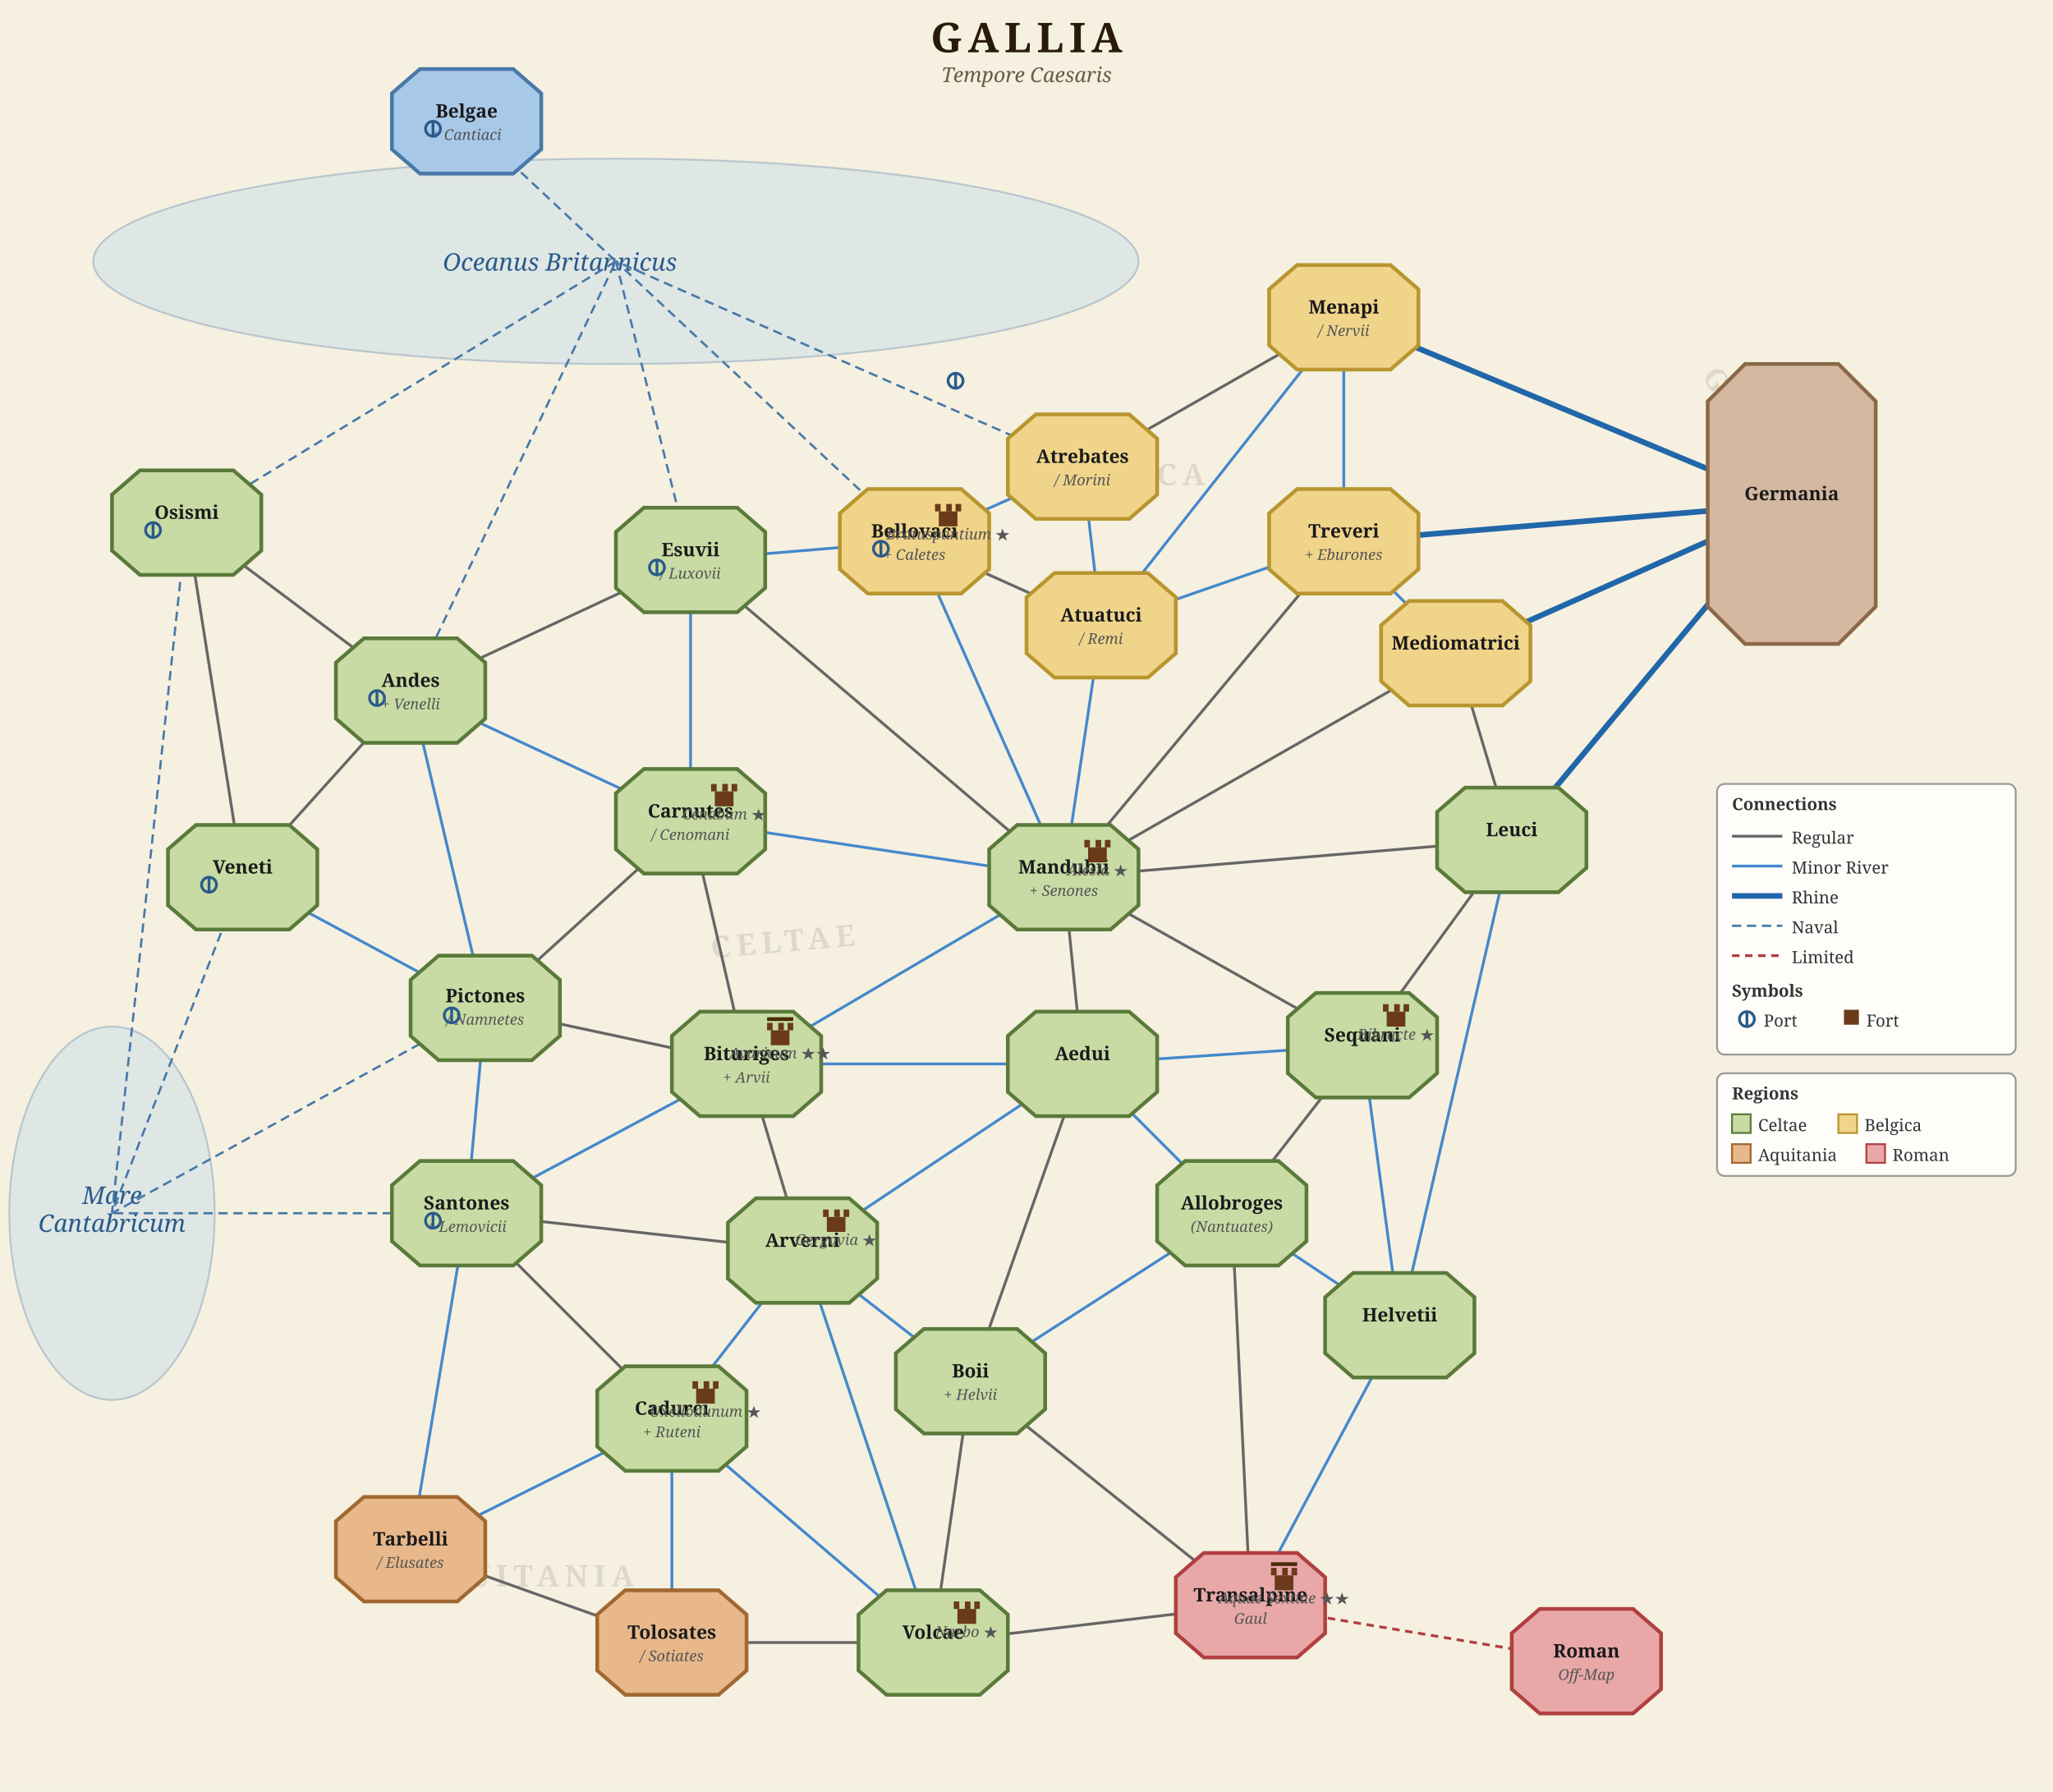
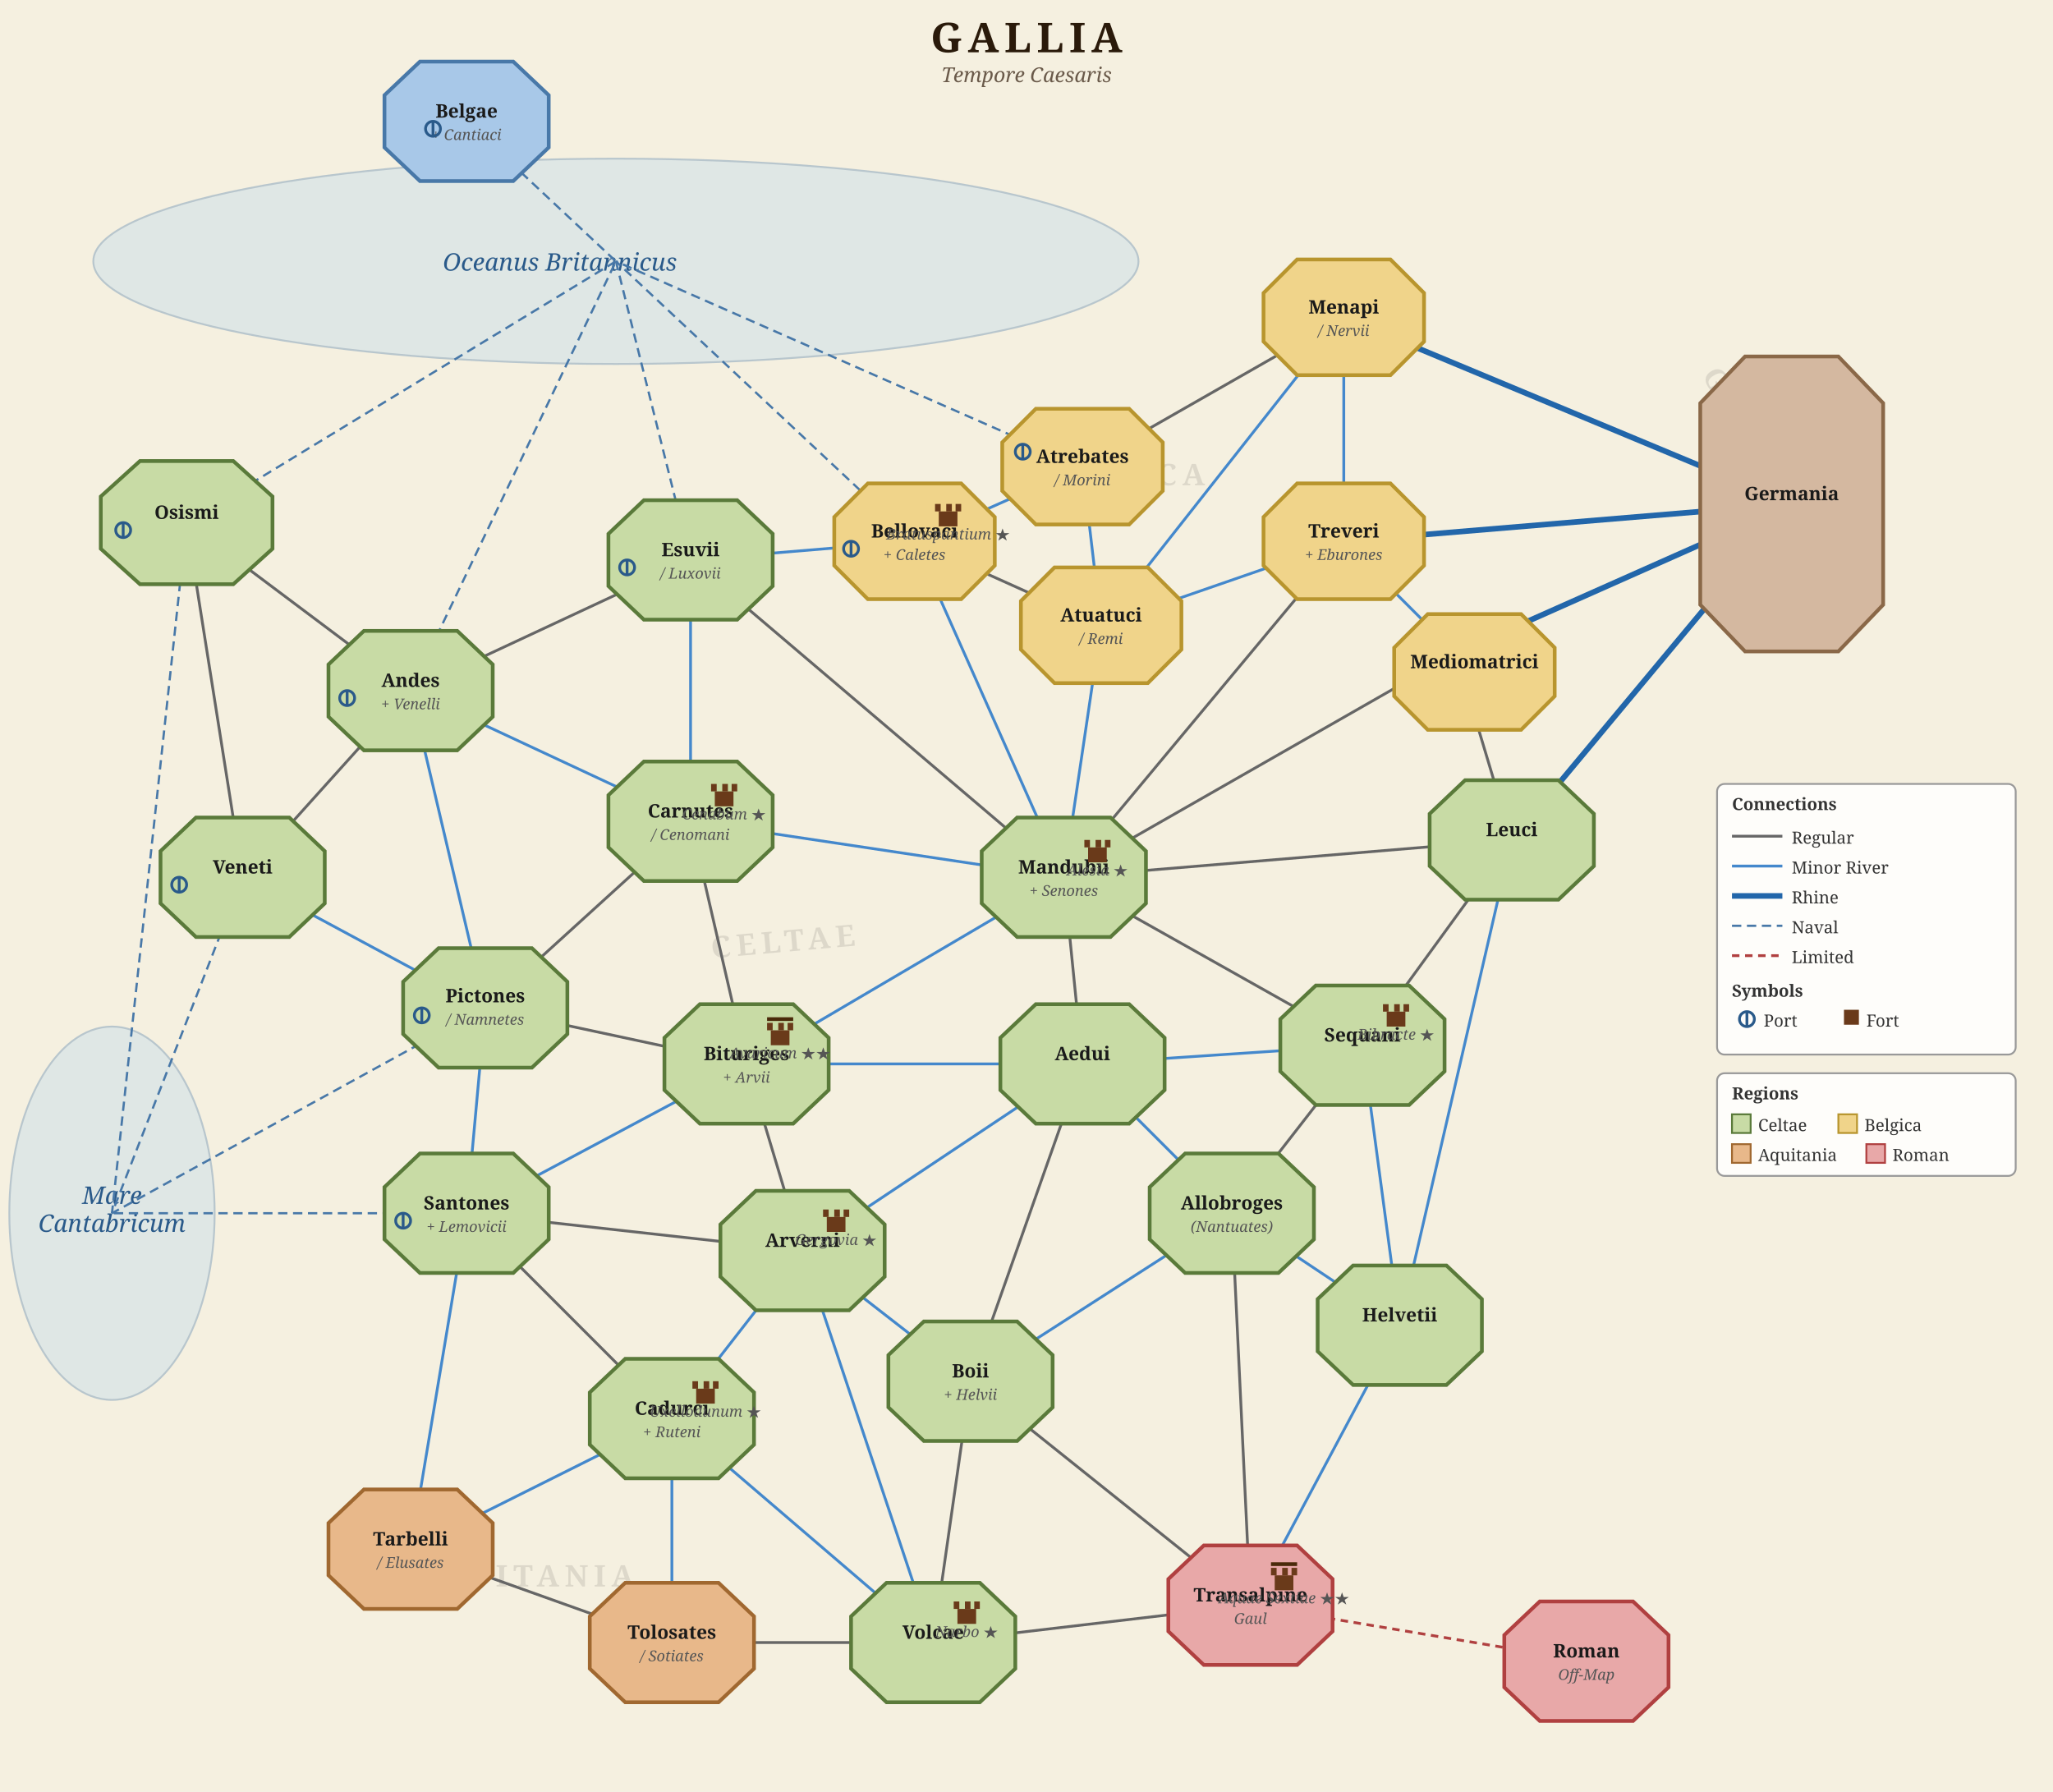
<svg xmlns="http://www.w3.org/2000/svg" viewBox="0 0 1100 960" width="1100" height="960">
  <defs>
    <style>
      .region-celtae { fill: #c8dba5; stroke: #5a7a3a; }
      .region-belgica { fill: #f0d48a; stroke: #b8952e; }
      .region-aquitania { fill: #e8b88a; stroke: #a06830; }
      .region-britannia { fill: #a8c8e8; stroke: #4878a8; }
      .region-germania { fill: #d4b8a0; stroke: #8a6848; }
      .region-roman { fill: #e8a8a8; stroke: #b04040; }
      .region-sea { fill: #b8d8ef; stroke: #4878a8; stroke-width: 1; }

      .area-shape { stroke-width: 2; cursor: pointer; }
      .area-shape:hover { filter: brightness(1.08); }

      .label { font-family: 'Georgia', serif; font-size: 10px; fill: #1a1a1a; text-anchor: middle; pointer-events: none; font-weight: bold; }
      .label-small { font-family: 'Georgia', serif; font-size: 8px; fill: #555; text-anchor: middle; pointer-events: none; font-style: italic; }
      .label-sea { font-family: 'Georgia', serif; font-size: 13px; fill: #2a5a8a; text-anchor: middle; font-style: italic; pointer-events: none; }
      .label-region { font-family: 'Georgia', serif; font-size: 16px; fill: rgba(0,0,0,0.10); text-anchor: middle; font-weight: bold; font-variant: small-caps; letter-spacing: 3px; pointer-events: none; }

      .conn-regular { stroke: #666; stroke-width: 1.5; fill: none; }
      .conn-minor_river { stroke: #4488cc; stroke-width: 1.5; fill: none; }
      .conn-major_river { stroke: #2266aa; stroke-width: 3; fill: none; }
      .conn-naval { stroke: #4878a8; stroke-width: 1.2; fill: none; stroke-dasharray: 5,3; }
      .conn-limited { stroke: #b04040; stroke-width: 1.5; fill: none; stroke-dasharray: 4,3; }

      .fort-icon { fill: #6a3a1a; }
      .legend-text { font-family: 'Georgia', serif; font-size: 9px; fill: #333; }
    </style>
  </defs>
  <rect width="1100" height="960" fill="#f5f0e0" />
  <text x="550" y="28" text-anchor="middle" font-family="Georgia, serif" font-size="22" font-weight="bold" fill="#2a1a0a" letter-spacing="3">GALLIA</text>
  <text x="550" y="44" text-anchor="middle" font-family="Georgia, serif" font-size="11" fill="#6a5a4a" font-style="italic">Tempore Caesaris</text>
  <ellipse cx="60" cy="650" rx="55" ry="100" class="region-sea" opacity="0.35" />
  <ellipse cx="330" cy="140" rx="280" ry="55" class="region-sea" opacity="0.35" />
  <text x="60" y="645" class="label-sea" font-size="10">Mare</text>
  <text x="60" y="660" class="label-sea" font-size="10">Cantabricum</text>
  <text x="300" y="145" class="label-sea">Oceanus Britannicus</text>
  <text x="420" y="510" class="label-region" transform="rotate(-5, 420, 510)">CELTAE</text>
  <text x="600" y="260" class="label-region">BELGICA</text>
  <text x="280" y="850" class="label-region">AQUITANIA</text>
  <text x="940" y="250" class="label-region" transform="rotate(60, 940, 250)">GERMANIA</text>
  <line x1="100" y1="280" x2="130" y2="470" class="conn-regular" />
  <line x1="100" y1="280" x2="220" y2="370" class="conn-regular" />
  <line x1="130" y1="470" x2="220" y2="370" class="conn-regular" />
  <line x1="220" y1="370" x2="370" y2="300" class="conn-regular" />
  <line x1="260" y1="540" x2="370" y2="440" class="conn-regular" />
  <line x1="260" y1="540" x2="400" y2="570" class="conn-regular" />
  <line x1="370" y1="440" x2="400" y2="570" class="conn-regular" />
  <line x1="370" y1="300" x2="570" y2="470" class="conn-regular" />
  <line x1="490" y1="290" x2="590" y2="335" class="conn-regular" />
  <line x1="400" y1="570" x2="430" y2="670" class="conn-regular" />
  <line x1="250" y1="650" x2="430" y2="670" class="conn-regular" />
  <line x1="250" y1="650" x2="360" y2="760" class="conn-regular" />
  <line x1="580" y1="570" x2="570" y2="470" class="conn-regular" />
  <line x1="580" y1="570" x2="520" y2="740" class="conn-regular" />
  <line x1="520" y1="740" x2="500" y2="880" class="conn-regular" />
  <line x1="520" y1="740" x2="670" y2="860" class="conn-regular" />
  <line x1="500" y1="880" x2="360" y2="880" class="conn-regular" />
  <line x1="500" y1="880" x2="670" y2="860" class="conn-regular" />
  <line x1="220" y1="830" x2="360" y2="880" class="conn-regular" />
  <line x1="660" y1="650" x2="730" y2="560" class="conn-regular" />
  <line x1="660" y1="650" x2="670" y2="860" class="conn-regular" />
  <line x1="730" y1="560" x2="570" y2="470" class="conn-regular" />
  <line x1="730" y1="560" x2="810" y2="450" class="conn-regular" />
  <line x1="810" y1="450" x2="570" y2="470" class="conn-regular" />
  <line x1="810" y1="450" x2="780" y2="350" class="conn-regular" />
  <line x1="720" y1="290" x2="570" y2="470" class="conn-regular" />
  <line x1="570" y1="470" x2="780" y2="350" class="conn-regular" />
  <line x1="580" y1="250" x2="720" y2="170" class="conn-regular" />
  <line x1="130" y1="470" x2="260" y2="540" class="conn-minor_river" />
  <line x1="220" y1="370" x2="260" y2="540" class="conn-minor_river" />
  <line x1="220" y1="370" x2="370" y2="440" class="conn-minor_river" />
  <line x1="260" y1="540" x2="250" y2="650" class="conn-minor_river" />
  <line x1="370" y1="440" x2="370" y2="300" class="conn-minor_river" />
  <line x1="370" y1="440" x2="570" y2="470" class="conn-minor_river" />
  <line x1="370" y1="300" x2="490" y2="290" class="conn-minor_river" />
  <line x1="490" y1="290" x2="570" y2="470" class="conn-minor_river" />
  <line x1="490" y1="290" x2="580" y2="250" class="conn-minor_river" />
  <line x1="590" y1="335" x2="570" y2="470" class="conn-minor_river" />
  <line x1="590" y1="335" x2="580" y2="250" class="conn-minor_river" />
  <line x1="590" y1="335" x2="720" y2="290" class="conn-minor_river" />
  <line x1="590" y1="335" x2="720" y2="170" class="conn-minor_river" />
  <line x1="720" y1="170" x2="720" y2="290" class="conn-minor_river" />
  <line x1="720" y1="290" x2="780" y2="350" class="conn-minor_river" />
  <line x1="400" y1="570" x2="250" y2="650" class="conn-minor_river" />
  <line x1="400" y1="570" x2="580" y2="570" class="conn-minor_river" />
  <line x1="400" y1="570" x2="570" y2="470" class="conn-minor_river" />
  <line x1="430" y1="670" x2="360" y2="760" class="conn-minor_river" />
  <line x1="430" y1="670" x2="500" y2="880" class="conn-minor_river" />
  <line x1="430" y1="670" x2="520" y2="740" class="conn-minor_river" />
  <line x1="430" y1="670" x2="580" y2="570" class="conn-minor_river" />
  <line x1="580" y1="570" x2="660" y2="650" class="conn-minor_river" />
  <line x1="580" y1="570" x2="730" y2="560" class="conn-minor_river" />
  <line x1="520" y1="740" x2="660" y2="650" class="conn-minor_river" />
  <line x1="660" y1="650" x2="750" y2="710" class="conn-minor_river" />
  <line x1="750" y1="710" x2="730" y2="560" class="conn-minor_river" />
  <line x1="750" y1="710" x2="810" y2="450" class="conn-minor_river" />
  <line x1="750" y1="710" x2="670" y2="860" class="conn-minor_river" />
  <line x1="360" y1="760" x2="220" y2="830" class="conn-minor_river" />
  <line x1="360" y1="760" x2="360" y2="880" class="conn-minor_river" />
  <line x1="360" y1="760" x2="500" y2="880" class="conn-minor_river" />
  <line x1="250" y1="650" x2="220" y2="830" class="conn-minor_river" />
  <line x1="580" y1="570" x2="400" y2="570" class="conn-minor_river" opacity="0" />
  <line x1="810" y1="450" x2="960" y2="270" class="conn-major_river" />
  <line x1="780" y1="350" x2="960" y2="270" class="conn-major_river" />
  <line x1="720" y1="290" x2="960" y2="270" class="conn-major_river" />
  <line x1="720" y1="170" x2="960" y2="270" class="conn-major_river" />
  <line x1="100" y1="280" x2="60" y2="650" class="conn-naval" />
  <line x1="130" y1="470" x2="60" y2="650" class="conn-naval" />
  <line x1="260" y1="540" x2="60" y2="650" class="conn-naval" />
  <line x1="250" y1="650" x2="60" y2="650" class="conn-naval" />
  <line x1="100" y1="280" x2="330" y2="140" class="conn-naval" />
  <line x1="220" y1="370" x2="330" y2="140" class="conn-naval" />
  <line x1="370" y1="300" x2="330" y2="140" class="conn-naval" />
  <line x1="490" y1="290" x2="330" y2="140" class="conn-naval" />
  <line x1="580" y1="250" x2="330" y2="140" class="conn-naval" />
  <line x1="250" y1="65" x2="330" y2="140" class="conn-naval" />
  <line x1="670" y1="860" x2="850" y2="890" class="conn-limited" />
-   <polygon points="60,265 75,252 125,252 140,265 140,295 125,308 75,308 60,295" class="area-shape region-celtae" />
-   <polygon points="90,455 105,442 155,442 170,455 170,485 155,498 105,498 90,485" class="area-shape region-celtae" />
-   <polygon points="180,355 195,342 245,342 260,355 260,385 245,398 195,398 180,385" class="area-shape region-celtae" />
-   <polygon points="220,525 235,512 285,512 300,525 300,555 285,568 235,568 220,555" class="area-shape region-celtae" />
-   <polygon points="330,285 345,272 395,272 410,285 410,315 395,328 345,328 330,315" class="area-shape region-celtae" />
-   <polygon points="330,425 345,412 395,412 410,425 410,455 395,468 345,468 330,455" class="area-shape region-celtae" />
-   <polygon points="360,555 375,542 425,542 440,555 440,585 425,598 375,598 360,585" class="area-shape region-celtae" />
-   <polygon points="530,455 545,442 595,442 610,455 610,485 595,498 545,498 530,485" class="area-shape region-celtae" />
-   <polygon points="540,555 555,542 605,542 620,555 620,585 605,598 555,598 540,585" class="area-shape region-celtae" />
-   <polygon points="390,655 405,642 455,642 470,655 470,685 455,698 405,698 390,685" class="area-shape region-celtae" />
-   <polygon points="480,725 495,712 545,712 560,725 560,755 545,768 495,768 480,755" class="area-shape region-celtae" />
-   <polygon points="460,865 475,852 525,852 540,865 540,895 525,908 475,908 460,895" class="area-shape region-celtae" />
-   <polygon points="320,745 335,732 385,732 400,745 400,775 385,788 335,788 320,775" class="area-shape region-celtae" />
-   <polygon points="210,635 225,622 275,622 290,635 290,665 275,678 225,678 210,665" class="area-shape region-celtae" />
-   <polygon points="690,545 705,532 755,532 770,545 770,575 755,588 705,588 690,575" class="area-shape region-celtae" />
-   <polygon points="770,435 785,422 835,422 850,435 850,465 835,478 785,478 770,465" class="area-shape region-celtae" />
-   <polygon points="710,695 725,682 775,682 790,695 790,725 775,738 725,738 710,725" class="area-shape region-celtae" />
-   <polygon points="620,635 635,622 685,622 700,635 700,665 685,678 635,678 620,665" class="area-shape region-celtae" />
-   <polygon points="450,275 465,262 515,262 530,275 530,305 515,318 465,318 450,305" class="area-shape region-belgica" />
-   <polygon points="550,320 565,307 615,307 630,320 630,350 615,363 565,363 550,350" class="area-shape region-belgica" />
-   <polygon points="540,235 555,222 605,222 620,235 620,265 605,278 555,278 540,265" class="area-shape region-belgica" />
-   <polygon points="680,155 695,142 745,142 760,155 760,185 745,198 695,198 680,185" class="area-shape region-belgica" />
-   <polygon points="680,275 695,262 745,262 760,275 760,305 745,318 695,318 680,305" class="area-shape region-belgica" />
-   <polygon points="740,335 755,322 805,322 820,335 820,365 805,378 755,378 740,365" class="area-shape region-belgica" />
-   <polygon points="180,815 195,802 245,802 260,815 260,845 245,858 195,858 180,845" class="area-shape region-aquitania" />
-   <polygon points="320,865 335,852 385,852 400,865 400,895 385,908 335,908 320,895" class="area-shape region-aquitania" />
-   <polygon points="210,50 225,37 275,37 290,50 290,80 275,93 225,93 210,80" class="area-shape region-britannia" />
-   <polygon points="915,215 935,195 985,195 1005,215 1005,325 985,345 935,345 915,325" class="area-shape region-germania" />
-   <polygon points="630,845 645,832 695,832 710,845 710,875 695,888 645,888 630,875" class="area-shape region-roman" />
-   <polygon points="810,875 825,862 875,862 890,875 890,905 875,918 825,918 810,905" class="area-shape region-roman" />
+   <polygon points="54,266 75,247 125,247 146,266 146,294 125,313 75,313 54,294" class="area-shape region-celtae" />
+   <polygon points="86,456 105,438 155,438 174,456 174,484 155,502 105,502 86,484" class="area-shape region-celtae" />
+   <polygon points="176,356 195,338 245,338 264,356 264,384 245,402 195,402 176,384" class="area-shape region-celtae" />
+   <polygon points="216,526 235,508 285,508 304,526 304,554 285,572 235,572 216,554" class="area-shape region-celtae" />
+   <polygon points="326,286 345,268 395,268 414,286 414,314 395,332 345,332 326,314" class="area-shape region-celtae" />
+   <polygon points="326,426 345,408 395,408 414,426 414,454 395,472 345,472 326,454" class="area-shape region-celtae" />
+   <polygon points="356,556 375,538 425,538 444,556 444,584 425,602 375,602 356,584" class="area-shape region-celtae" />
+   <polygon points="526,456 545,438 595,438 614,456 614,484 595,502 545,502 526,484" class="area-shape region-celtae" />
+   <polygon points="536,556 555,538 605,538 624,556 624,584 605,602 555,602 536,584" class="area-shape region-celtae" />
+   <polygon points="386,656 405,638 455,638 474,656 474,684 455,702 405,702 386,684" class="area-shape region-celtae" />
+   <polygon points="476,726 495,708 545,708 564,726 564,754 545,772 495,772 476,754" class="area-shape region-celtae" />
+   <polygon points="456,866 475,848 525,848 544,866 544,894 525,912 475,912 456,894" class="area-shape region-celtae" />
+   <polygon points="316,746 335,728 385,728 404,746 404,774 385,792 335,792 316,774" class="area-shape region-celtae" />
+   <polygon points="206,636 225,618 275,618 294,636 294,664 275,682 225,682 206,664" class="area-shape region-celtae" />
+   <polygon points="686,546 705,528 755,528 774,546 774,574 755,592 705,592 686,574" class="area-shape region-celtae" />
+   <polygon points="766,436 785,418 835,418 854,436 854,464 835,482 785,482 766,464" class="area-shape region-celtae" />
+   <polygon points="706,696 725,678 775,678 794,696 794,724 775,742 725,742 706,724" class="area-shape region-celtae" />
+   <polygon points="616,636 635,618 685,618 704,636 704,664 685,682 635,682 616,664" class="area-shape region-celtae" />
+   <polygon points="447,277 465,259 515,259 533,277 533,303 515,321 465,321 447,303" class="area-shape region-belgica" />
+   <polygon points="547,322 565,304 615,304 633,322 633,348 615,366 565,366 547,348" class="area-shape region-belgica" />
+   <polygon points="537,237 555,219 605,219 623,237 623,263 605,281 555,281 537,263" class="area-shape region-belgica" />
+   <polygon points="677,157 695,139 745,139 763,157 763,183 745,201 695,201 677,183" class="area-shape region-belgica" />
+   <polygon points="677,277 695,259 745,259 763,277 763,303 745,321 695,321 677,303" class="area-shape region-belgica" />
+   <polygon points="747,347 765,329 815,329 833,347 833,373 815,391 765,391 747,373" class="area-shape region-belgica" />
+   <polygon points="176,816 195,798 245,798 264,816 264,844 245,862 195,862 176,844" class="area-shape region-aquitania" />
+   <polygon points="316,866 335,848 385,848 404,866 404,894 385,912 335,912 316,894" class="area-shape region-aquitania" />
+   <polygon points="206,51 225,33 275,33 294,51 294,79 275,97 225,97 206,79" class="area-shape region-britannia" />
+   <polygon points="911,216 935,191 985,191 1009,216 1009,324 985,349 935,349 911,324" class="area-shape region-germania" />
+   <polygon points="626,846 645,828 695,828 714,846 714,874 695,892 645,892 626,874" class="area-shape region-roman" />
+   <polygon points="806,876 825,858 875,858 894,876 894,904 875,922 825,922 806,904" class="area-shape region-roman" />
  <text x="100" y="278" class="label">Osismi</text>
  <text x="130" y="468" class="label">Veneti</text>
  <text x="220" y="368" class="label">Andes</text>
  <text x="220" y="380" class="label-small">+ Venelli</text>
  <text x="260" y="537" class="label">Pictones</text>
  <text x="260" y="549" class="label-small">/ Namnetes</text>
  <text x="370" y="298" class="label">Esuvii</text>
  <text x="370" y="310" class="label-small">/ Luxovii</text>
  <text x="370" y="438" class="label">Carnutes</text>
  <text x="370" y="450" class="label-small">/ Cenomani</text>
  <text x="400" y="568" class="label">Bituriges</text>
  <text x="400" y="580" class="label-small">+ Arvii</text>
  <text x="570" y="468" class="label">Mandubii</text>
  <text x="570" y="480" class="label-small">+ Senones</text>
  <text x="580" y="568" class="label">Aedui</text>
  <text x="430" y="668" class="label">Arverni</text>
  <text x="520" y="738" class="label">Boii</text>
  <text x="520" y="750" class="label-small">+ Helvii</text>
  <text x="500" y="878" class="label">Volcae</text>
  <text x="360" y="758" class="label">Cadurci</text>
  <text x="360" y="770" class="label-small">+ Ruteni</text>
  <text x="250" y="648" class="label">Santones</text>
  <text x="250" y="660" class="label-small">+ Lemovicii</text>
  <text x="730" y="558" class="label">Sequani</text>
  <text x="810" y="448" class="label">Leuci</text>
  <text x="750" y="708" class="label">Helvetii</text>
  <text x="660" y="660" class="label-small">(Nantuates)</text>
  <text x="660" y="648" class="label">Allobroges</text>
  <text x="490" y="288" class="label">Bellovaci</text>
  <text x="490" y="300" class="label-small">+ Caletes</text>
  <text x="590" y="333" class="label">Atuatuci</text>
  <text x="590" y="345" class="label-small">/ Remi</text>
  <text x="580" y="248" class="label">Atrebates</text>
  <text x="580" y="260" class="label-small">/ Morini</text>
  <text x="720" y="168" class="label">Menapi</text>
  <text x="720" y="180" class="label-small">/ Nervii</text>
  <text x="720" y="288" class="label">Treveri</text>
  <text x="720" y="300" class="label-small">+ Eburones</text>
-   <text x="780" y="348" class="label">Mediomatrici</text>
+   <text x="790" y="358" class="label">Mediomatrici</text>
  <text x="220" y="828" class="label">Tarbelli</text>
  <text x="220" y="840" class="label-small">/ Elusates</text>
  <text x="360" y="878" class="label">Tolosates</text>
  <text x="360" y="890" class="label-small">/ Sotiates</text>
  <text x="250" y="63" class="label">Belgae</text>
  <text x="250" y="75" class="label-small">+ Cantiaci</text>
  <text x="960" y="268" class="label">Germania</text>
  <text x="670" y="858" class="label">Transalpine</text>
  <text x="670" y="870" class="label-small">Gaul</text>
  <text x="850" y="888" class="label">Roman</text>
  <text x="850" y="900" class="label-small">Off-Map</text>
  <g transform="translate(448, 660)">
    <rect x="-5" y="-8" width="10" height="8" class="fort-icon" />
    <rect x="-7" y="-12" width="3" height="4" class="fort-icon" />
    <rect x="-1" y="-12" width="3" height="4" class="fort-icon" />
    <rect x="4" y="-12" width="3" height="4" class="fort-icon" />
    <text x="0" y="7" class="label-small" font-size="7">Gergovia ★</text>
  </g>
  <g transform="translate(418, 560)">
    <rect x="-5" y="-8" width="10" height="8" class="fort-icon" />
    <rect x="-7" y="-12" width="3" height="4" class="fort-icon" />
    <rect x="-1" y="-12" width="3" height="4" class="fort-icon" />
    <rect x="4" y="-12" width="3" height="4" class="fort-icon" />
    <rect x="-7" y="-15" width="14" height="2" fill="#4a2a0a" />
    <text x="0" y="7" class="label-small" font-size="7">Avaricum ★★</text>
  </g>
  <g transform="translate(388, 432)">
    <rect x="-5" y="-8" width="10" height="8" class="fort-icon" />
    <rect x="-7" y="-12" width="3" height="4" class="fort-icon" />
    <rect x="-1" y="-12" width="3" height="4" class="fort-icon" />
    <rect x="4" y="-12" width="3" height="4" class="fort-icon" />
    <text x="0" y="7" class="label-small" font-size="7">Cenabum ★</text>
  </g>
  <g transform="translate(588, 462)">
    <rect x="-5" y="-8" width="10" height="8" class="fort-icon" />
    <rect x="-7" y="-12" width="3" height="4" class="fort-icon" />
    <rect x="-1" y="-12" width="3" height="4" class="fort-icon" />
    <rect x="4" y="-12" width="3" height="4" class="fort-icon" />
    <text x="0" y="7" class="label-small" font-size="7">Alesia ★</text>
  </g>
  <g transform="translate(508, 282)">
    <rect x="-5" y="-8" width="10" height="8" class="fort-icon" />
    <rect x="-7" y="-12" width="3" height="4" class="fort-icon" />
    <rect x="-1" y="-12" width="3" height="4" class="fort-icon" />
    <rect x="4" y="-12" width="3" height="4" class="fort-icon" />
    <text x="0" y="7" class="label-small" font-size="7">Bratuspantium ★</text>
  </g>
  <g transform="translate(378, 752)">
    <rect x="-5" y="-8" width="10" height="8" class="fort-icon" />
    <rect x="-7" y="-12" width="3" height="4" class="fort-icon" />
    <rect x="-1" y="-12" width="3" height="4" class="fort-icon" />
    <rect x="4" y="-12" width="3" height="4" class="fort-icon" />
    <text x="0" y="7" class="label-small" font-size="7">Uxellodunum ★</text>
  </g>
  <g transform="translate(518, 870)">
    <rect x="-5" y="-8" width="10" height="8" class="fort-icon" />
    <rect x="-7" y="-12" width="3" height="4" class="fort-icon" />
    <rect x="-1" y="-12" width="3" height="4" class="fort-icon" />
    <rect x="4" y="-12" width="3" height="4" class="fort-icon" />
    <text x="0" y="7" class="label-small" font-size="7">Narbo ★</text>
  </g>
  <g transform="translate(748, 550)">
    <rect x="-5" y="-8" width="10" height="8" class="fort-icon" />
    <rect x="-7" y="-12" width="3" height="4" class="fort-icon" />
    <rect x="-1" y="-12" width="3" height="4" class="fort-icon" />
    <rect x="4" y="-12" width="3" height="4" class="fort-icon" />
    <text x="0" y="7" class="label-small" font-size="7">Bibracte ★</text>
  </g>
  <g transform="translate(688, 852)">
    <rect x="-5" y="-8" width="10" height="8" class="fort-icon" />
    <rect x="-7" y="-12" width="3" height="4" class="fort-icon" />
    <rect x="-1" y="-12" width="3" height="4" class="fort-icon" />
    <rect x="4" y="-12" width="3" height="4" class="fort-icon" />
    <rect x="-7" y="-15" width="14" height="2" fill="#4a2a0a" />
    <text x="0" y="7" class="label-small" font-size="7">Aquae Sextiae ★★</text>
  </g>
  <g>
-     <circle cx="82" cy="284" r="4" fill="none" stroke="#2a5a8a" stroke-width="1.5" />
-     <line x1="82" y1="280" x2="82" y2="288" stroke="#2a5a8a" stroke-width="1.5" />
-   </g>
-   <g>
-     <circle cx="112" cy="474" r="4" fill="none" stroke="#2a5a8a" stroke-width="1.5" />
-     <line x1="112" y1="470" x2="112" y2="478" stroke="#2a5a8a" stroke-width="1.5" />
-   </g>
-   <g>
-     <circle cx="202" cy="374" r="4" fill="none" stroke="#2a5a8a" stroke-width="1.5" />
-     <line x1="202" y1="370" x2="202" y2="378" stroke="#2a5a8a" stroke-width="1.5" />
-   </g>
-   <g>
-     <circle cx="242" cy="544" r="4" fill="none" stroke="#2a5a8a" stroke-width="1.5" />
-     <line x1="242" y1="540" x2="242" y2="548" stroke="#2a5a8a" stroke-width="1.5" />
-   </g>
-   <g>
-     <circle cx="352" cy="304" r="4" fill="none" stroke="#2a5a8a" stroke-width="1.5" />
-     <line x1="352" y1="300" x2="352" y2="308" stroke="#2a5a8a" stroke-width="1.5" />
-   </g>
-   <g>
-     <circle cx="472" cy="294" r="4" fill="none" stroke="#2a5a8a" stroke-width="1.5" />
-     <line x1="472" y1="290" x2="472" y2="298" stroke="#2a5a8a" stroke-width="1.5" />
-   </g>
-   <g>
-     <circle cx="512" cy="204" r="4" fill="none" stroke="#2a5a8a" stroke-width="1.5" />
-     <line x1="512" y1="200" x2="512" y2="208" stroke="#2a5a8a" stroke-width="1.5" />
-   </g>
-   <g>
-     <circle cx="232" cy="654" r="4" fill="none" stroke="#2a5a8a" stroke-width="1.5" />
-     <line x1="232" y1="650" x2="232" y2="658" stroke="#2a5a8a" stroke-width="1.5" />
+     <circle cx="66" cy="284" r="4" fill="none" stroke="#2a5a8a" stroke-width="1.5" />
+     <line x1="66" y1="280" x2="66" y2="288" stroke="#2a5a8a" stroke-width="1.5" />
+   </g>
+   <g>
+     <circle cx="96" cy="474" r="4" fill="none" stroke="#2a5a8a" stroke-width="1.5" />
+     <line x1="96" y1="470" x2="96" y2="478" stroke="#2a5a8a" stroke-width="1.5" />
+   </g>
+   <g>
+     <circle cx="186" cy="374" r="4" fill="none" stroke="#2a5a8a" stroke-width="1.5" />
+     <line x1="186" y1="370" x2="186" y2="378" stroke="#2a5a8a" stroke-width="1.5" />
+   </g>
+   <g>
+     <circle cx="226" cy="544" r="4" fill="none" stroke="#2a5a8a" stroke-width="1.5" />
+     <line x1="226" y1="540" x2="226" y2="548" stroke="#2a5a8a" stroke-width="1.5" />
+   </g>
+   <g>
+     <circle cx="336" cy="304" r="4" fill="none" stroke="#2a5a8a" stroke-width="1.5" />
+     <line x1="336" y1="300" x2="336" y2="308" stroke="#2a5a8a" stroke-width="1.5" />
+   </g>
+   <g>
+     <circle cx="456" cy="294" r="4" fill="none" stroke="#2a5a8a" stroke-width="1.5" />
+     <line x1="456" y1="290" x2="456" y2="298" stroke="#2a5a8a" stroke-width="1.5" />
+   </g>
+   <g>
+     <circle cx="548" cy="242" r="4" fill="none" stroke="#2a5a8a" stroke-width="1.5" />
+     <line x1="548" y1="238" x2="548" y2="246" stroke="#2a5a8a" stroke-width="1.5" />
+   </g>
+   <g>
+     <circle cx="216" cy="654" r="4" fill="none" stroke="#2a5a8a" stroke-width="1.5" />
+     <line x1="216" y1="650" x2="216" y2="658" stroke="#2a5a8a" stroke-width="1.5" />
  </g>
  <g>
    <circle cx="232" cy="69" r="4" fill="none" stroke="#2a5a8a" stroke-width="1.5" />
    <line x1="232" y1="65" x2="232" y2="73" stroke="#2a5a8a" stroke-width="1.5" />
  </g>
  <g transform="translate(920, 420)">
    <rect x="0" y="0" width="160" height="145" fill="white" fill-opacity="0.85" stroke="#999" rx="4" />
    <text x="8" y="14" class="legend-text" font-weight="bold">Connections</text>
    <line x1="8" y1="28" x2="35" y2="28" class="conn-regular" />
    <text x="40" y="32" class="legend-text">Regular</text>
    <line x1="8" y1="44" x2="35" y2="44" class="conn-minor_river" />
    <text x="40" y="48" class="legend-text">Minor River</text>
    <line x1="8" y1="60" x2="35" y2="60" class="conn-major_river" />
    <text x="40" y="64" class="legend-text">Rhine</text>
    <line x1="8" y1="76" x2="35" y2="76" class="conn-naval" />
    <text x="40" y="80" class="legend-text">Naval</text>
    <line x1="8" y1="92" x2="35" y2="92" class="conn-limited" />
    <text x="40" y="96" class="legend-text">Limited</text>
    <text x="8" y="114" class="legend-text" font-weight="bold">Symbols</text>
    <circle cx="16" cy="126" r="4" fill="none" stroke="#2a5a8a" stroke-width="1.5" />
    <line x1="16" y1="122" x2="16" y2="130" stroke="#2a5a8a" stroke-width="1.5" />
    <text x="25" y="130" class="legend-text">Port</text>
    <rect x="68" y="121" width="8" height="8" fill="#6a3a1a" />
    <text x="80" y="130" class="legend-text">Fort</text>
  </g>
  <g transform="translate(920, 575)">
    <rect x="0" y="0" width="160" height="55" fill="white" fill-opacity="0.85" stroke="#999" rx="4" />
    <text x="8" y="14" class="legend-text" font-weight="bold">Regions</text>
    <rect x="8" y="22" width="10" height="10" class="region-celtae" />
    <text x="22" y="31" class="legend-text">Celtae</text>
    <rect x="65" y="22" width="10" height="10" class="region-belgica" />
    <text x="79" y="31" class="legend-text">Belgica</text>
    <rect x="8" y="38" width="10" height="10" class="region-aquitania" />
    <text x="22" y="47" class="legend-text">Aquitania</text>
    <rect x="80" y="38" width="10" height="10" class="region-roman" />
    <text x="94" y="47" class="legend-text">Roman</text>
  </g>
</svg>
